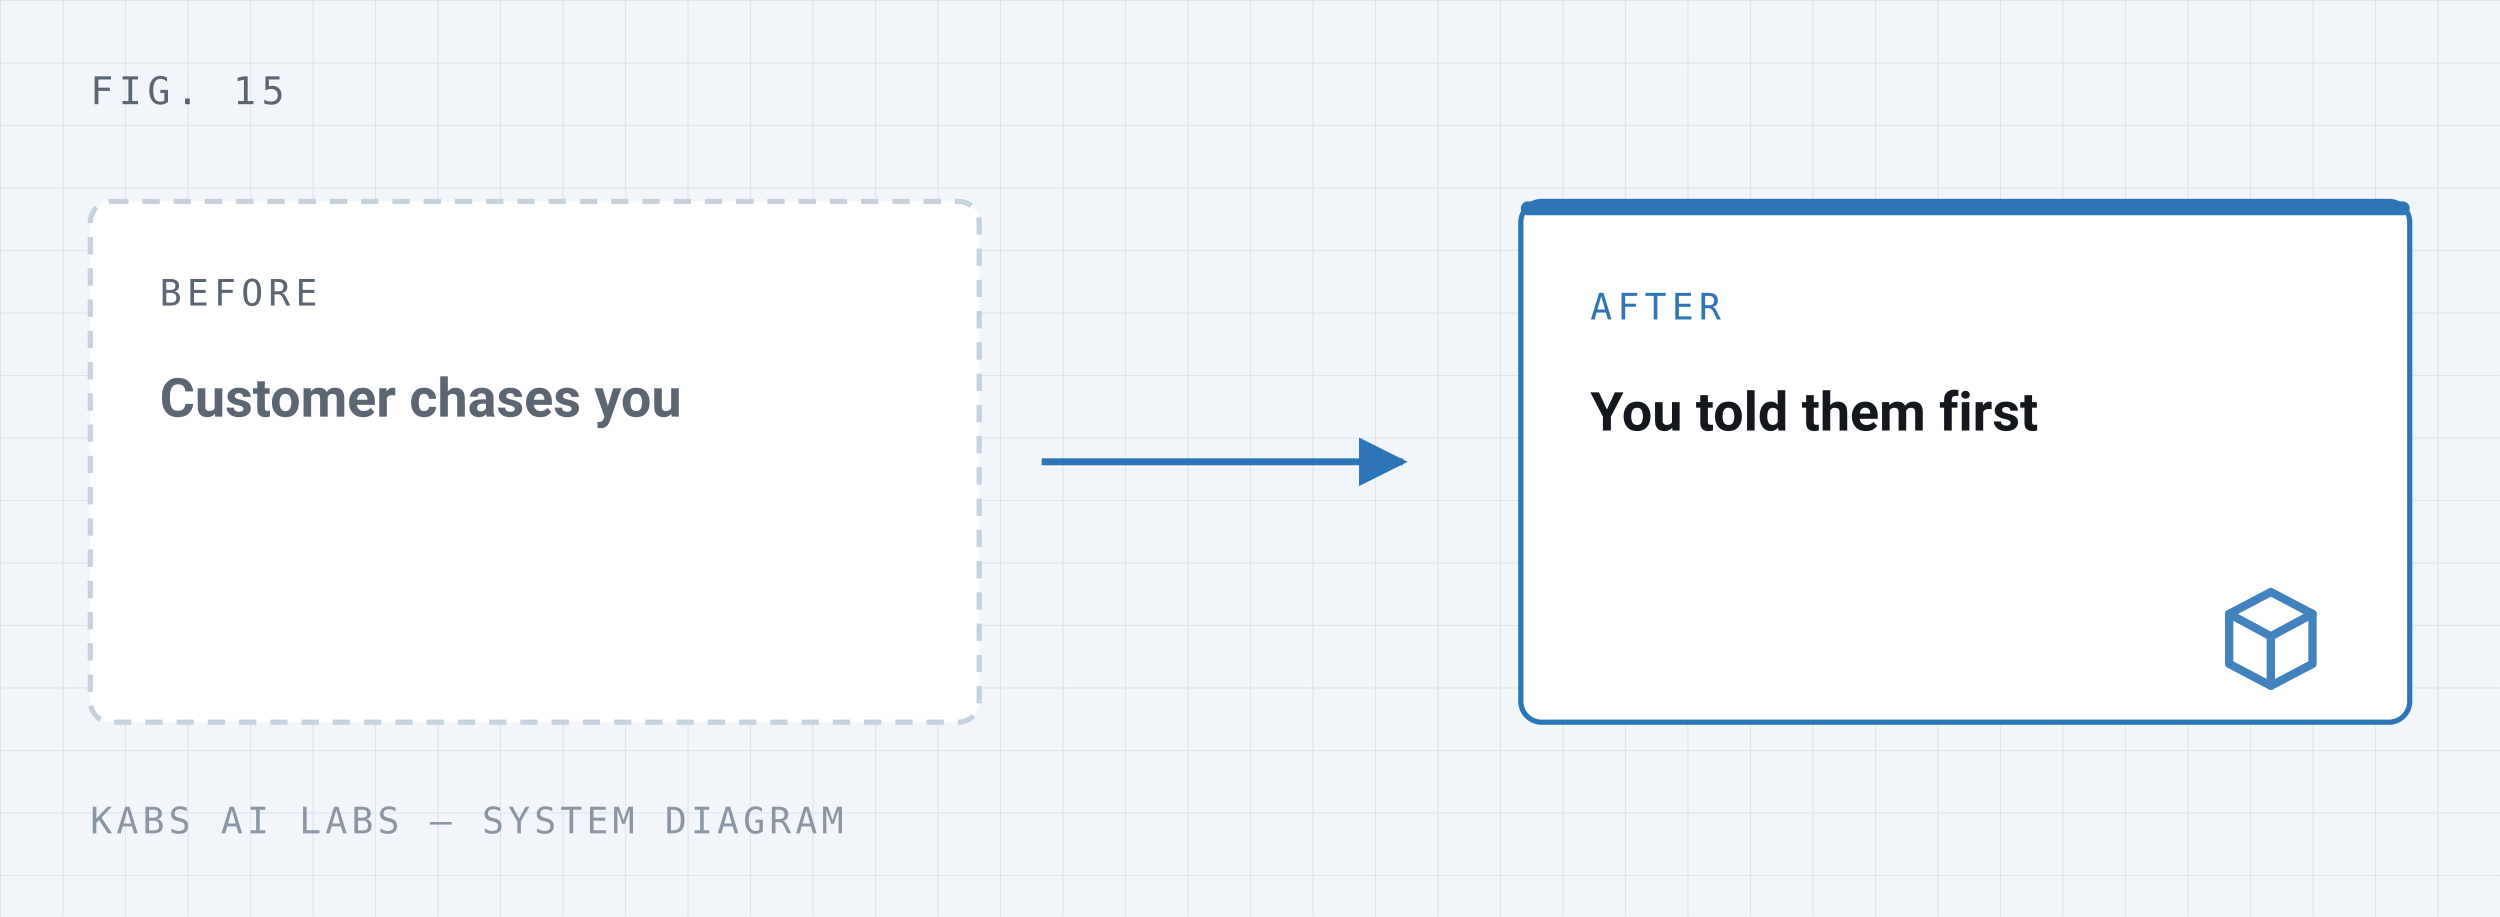
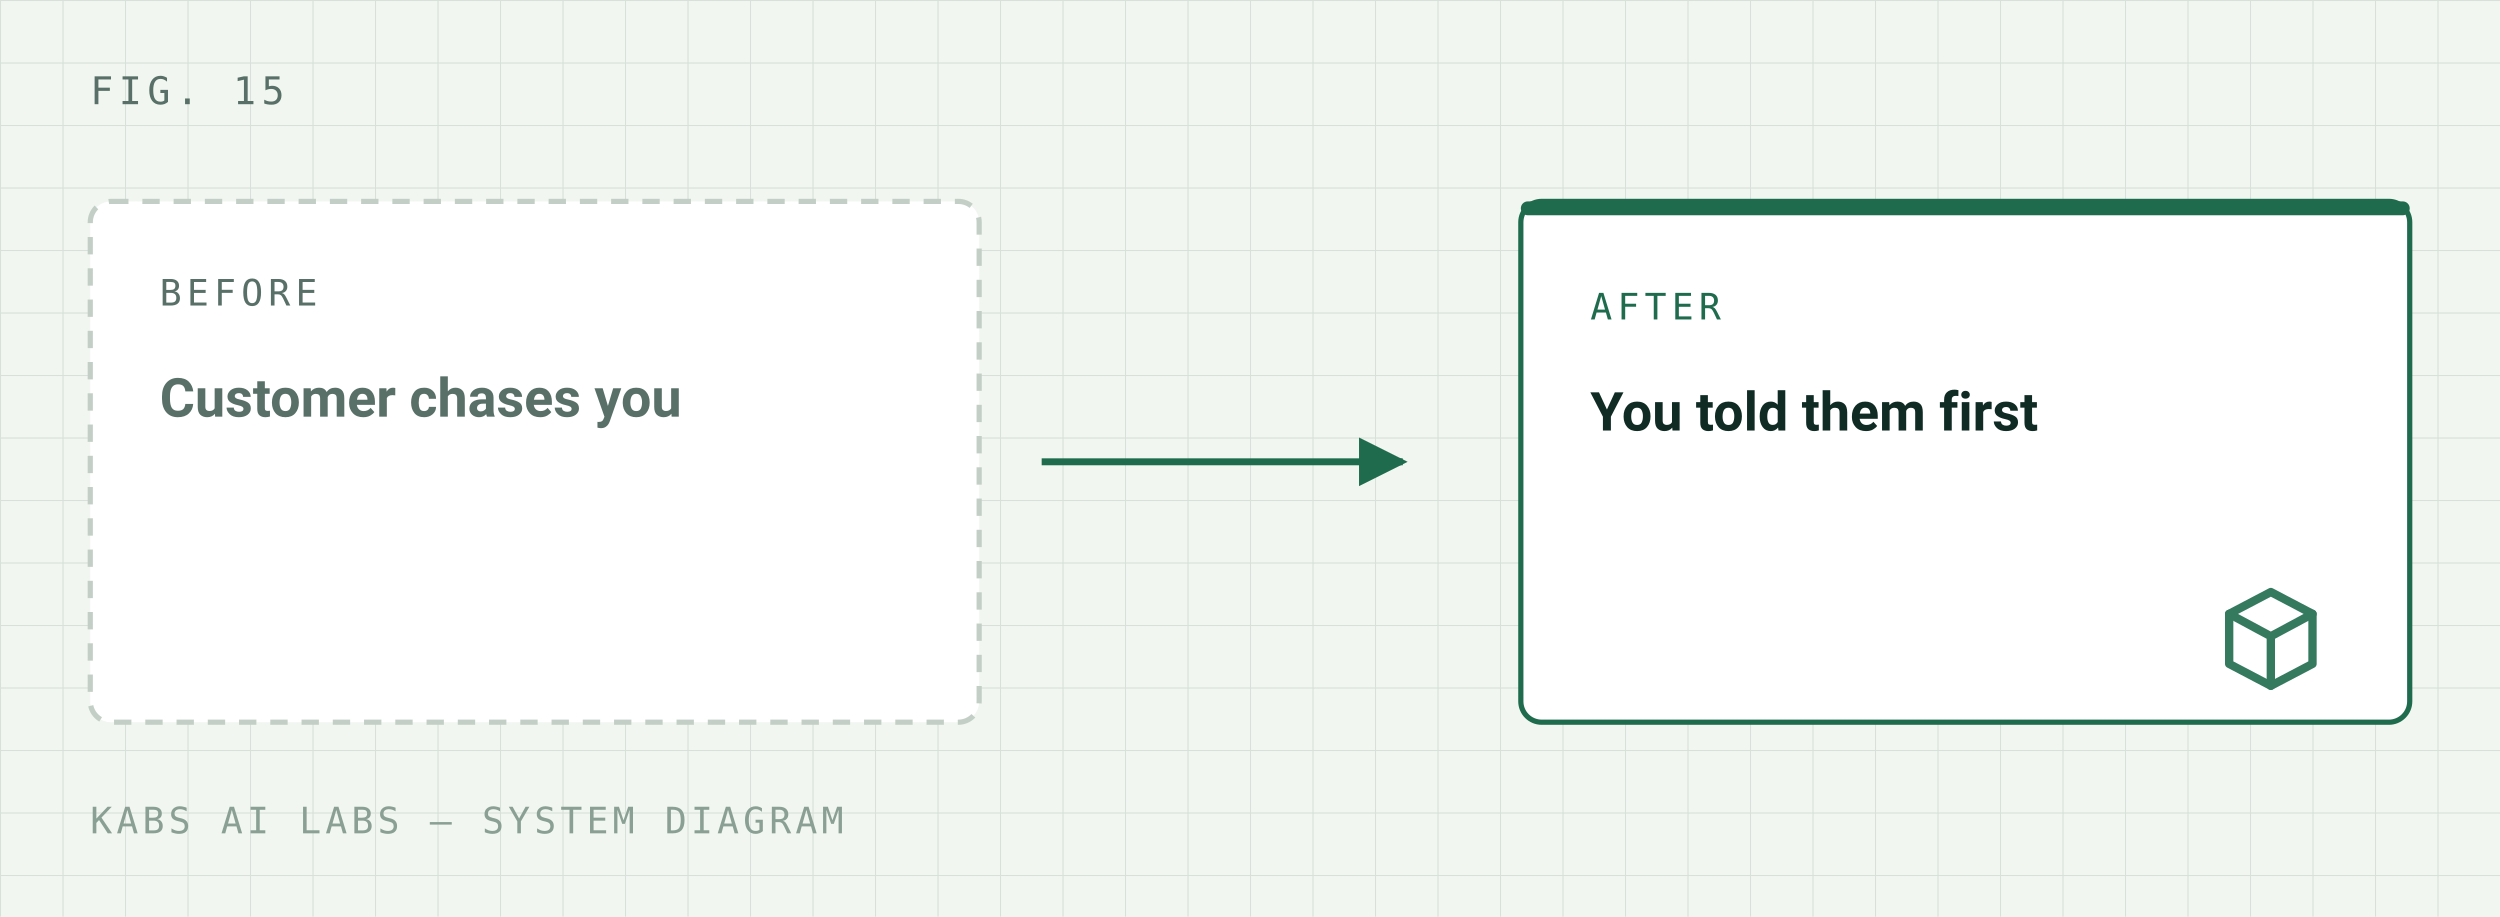
<svg xmlns="http://www.w3.org/2000/svg" viewBox="0 0 720 264" role="img" aria-label="Diagram: Customer chases you becomes You told them first">
  <defs>
    <pattern id="g15" width="18" height="18" patternUnits="userSpaceOnUse">
-       <path d="M18 0H0v18" fill="none" stroke="#DDE4EC" stroke-width=".6" />
+       <path d="M18 0H0v18" fill="none" stroke="#D8E0D9" stroke-width=".6" />
    </pattern>
    <marker id="a15" viewBox="0 0 10 10" refX="9" refY="5" markerWidth="7" markerHeight="7" orient="auto">
-       <path d="M0 0l10 5-10 5z" fill="#2E75B6" />
+       <path d="M0 0l10 5-10 5z" fill="#1F6B4E" />
    </marker>
  </defs>
-   <rect width="720" height="264" fill="#F2F6FA" />
+   <rect width="720" height="264" fill="#F1F6F1" />
  <rect width="720" height="264" fill="url(#g15)" />
-   <text x="26" y="30" font-family="ui-monospace,Menlo,monospace" font-size="11" letter-spacing="1.6" fill="#5B6672">FIG. 15</text>
-   <rect x="26" y="58" width="256" height="150" rx="6" fill="#fff" stroke="#C6D2DE" stroke-width="1.5" stroke-dasharray="5 4" />
-   <text x="46" y="88" font-family="ui-monospace,Menlo,monospace" font-size="10.5" letter-spacing="1.5" fill="#5B6672">BEFORE</text>
-   <text x="46" y="120" font-family="-apple-system,Segoe UI,Roboto,sans-serif" font-size="15.5" font-weight="600" fill="#5B6672">
+   <text x="26" y="30" font-family="ui-monospace,Menlo,monospace" font-size="11" letter-spacing="1.6" fill="#587067">FIG. 15</text>
+   <rect x="26" y="58" width="256" height="150" rx="6" fill="#fff" stroke="#C3CFC6" stroke-width="1.5" stroke-dasharray="5 4" />
+   <text x="46" y="88" font-family="ui-monospace,Menlo,monospace" font-size="10.5" letter-spacing="1.5" fill="#587067">BEFORE</text>
+   <text x="46" y="120" font-family="-apple-system,Segoe UI,Roboto,sans-serif" font-size="15.5" font-weight="600" fill="#587067">
    <tspan x="46" y="120">Customer chases you</tspan>
  </text>
-   <line x1="300" y1="133" x2="404" y2="133" stroke="#2E75B6" stroke-width="2" marker-end="url(#a15)" />
-   <rect x="438" y="58" width="256" height="150" rx="6" fill="#fff" stroke="#2E75B6" stroke-width="1.5" />
-   <rect x="438" y="58" width="256" height="4" rx="2" fill="#2E75B6" />
-   <text x="458" y="92" font-family="ui-monospace,Menlo,monospace" font-size="10.5" letter-spacing="1.5" fill="#2E75B6">AFTER</text>
-   <text x="458" y="124" font-family="-apple-system,Segoe UI,Roboto,sans-serif" font-size="15.5" font-weight="700" fill="#14181D">
+   <line x1="300" y1="133" x2="404" y2="133" stroke="#1F6B4E" stroke-width="2" marker-end="url(#a15)" />
+   <rect x="438" y="58" width="256" height="150" rx="6" fill="#fff" stroke="#1F6B4E" stroke-width="1.5" />
+   <rect x="438" y="58" width="256" height="4" rx="2" fill="#1F6B4E" />
+   <text x="458" y="92" font-family="ui-monospace,Menlo,monospace" font-size="10.5" letter-spacing="1.5" fill="#1F6B4E">AFTER</text>
+   <text x="458" y="124" font-family="-apple-system,Segoe UI,Roboto,sans-serif" font-size="15.5" font-weight="700" fill="#0F2B24">
    <tspan x="458" y="124">You told them first</tspan>
  </text>
-   <g transform="translate(636,166) scale(1.5)" fill="none" stroke="#2E75B6" stroke-width="1.6" stroke-linecap="round" stroke-linejoin="round" opacity=".9">
+   <g transform="translate(636,166) scale(1.5)" fill="none" stroke="#1F6B4E" stroke-width="1.6" stroke-linecap="round" stroke-linejoin="round" opacity=".9">
    <path d="M12 3l8 4.2v9.6L12 21l-8-4.2V7.2z" />
    <path d="M4 7.2l8 4.3 8-4.3M12 11.5V21" />
  </g>
-   <text x="26" y="240" font-family="ui-monospace,Menlo,monospace" font-size="10.5" letter-spacing="1.2" fill="#8A96A3">KABS AI LABS — SYSTEM DIAGRAM</text>
+   <text x="26" y="240" font-family="ui-monospace,Menlo,monospace" font-size="10.5" letter-spacing="1.2" fill="#8AA094">KABS AI LABS — SYSTEM DIAGRAM</text>
</svg>
